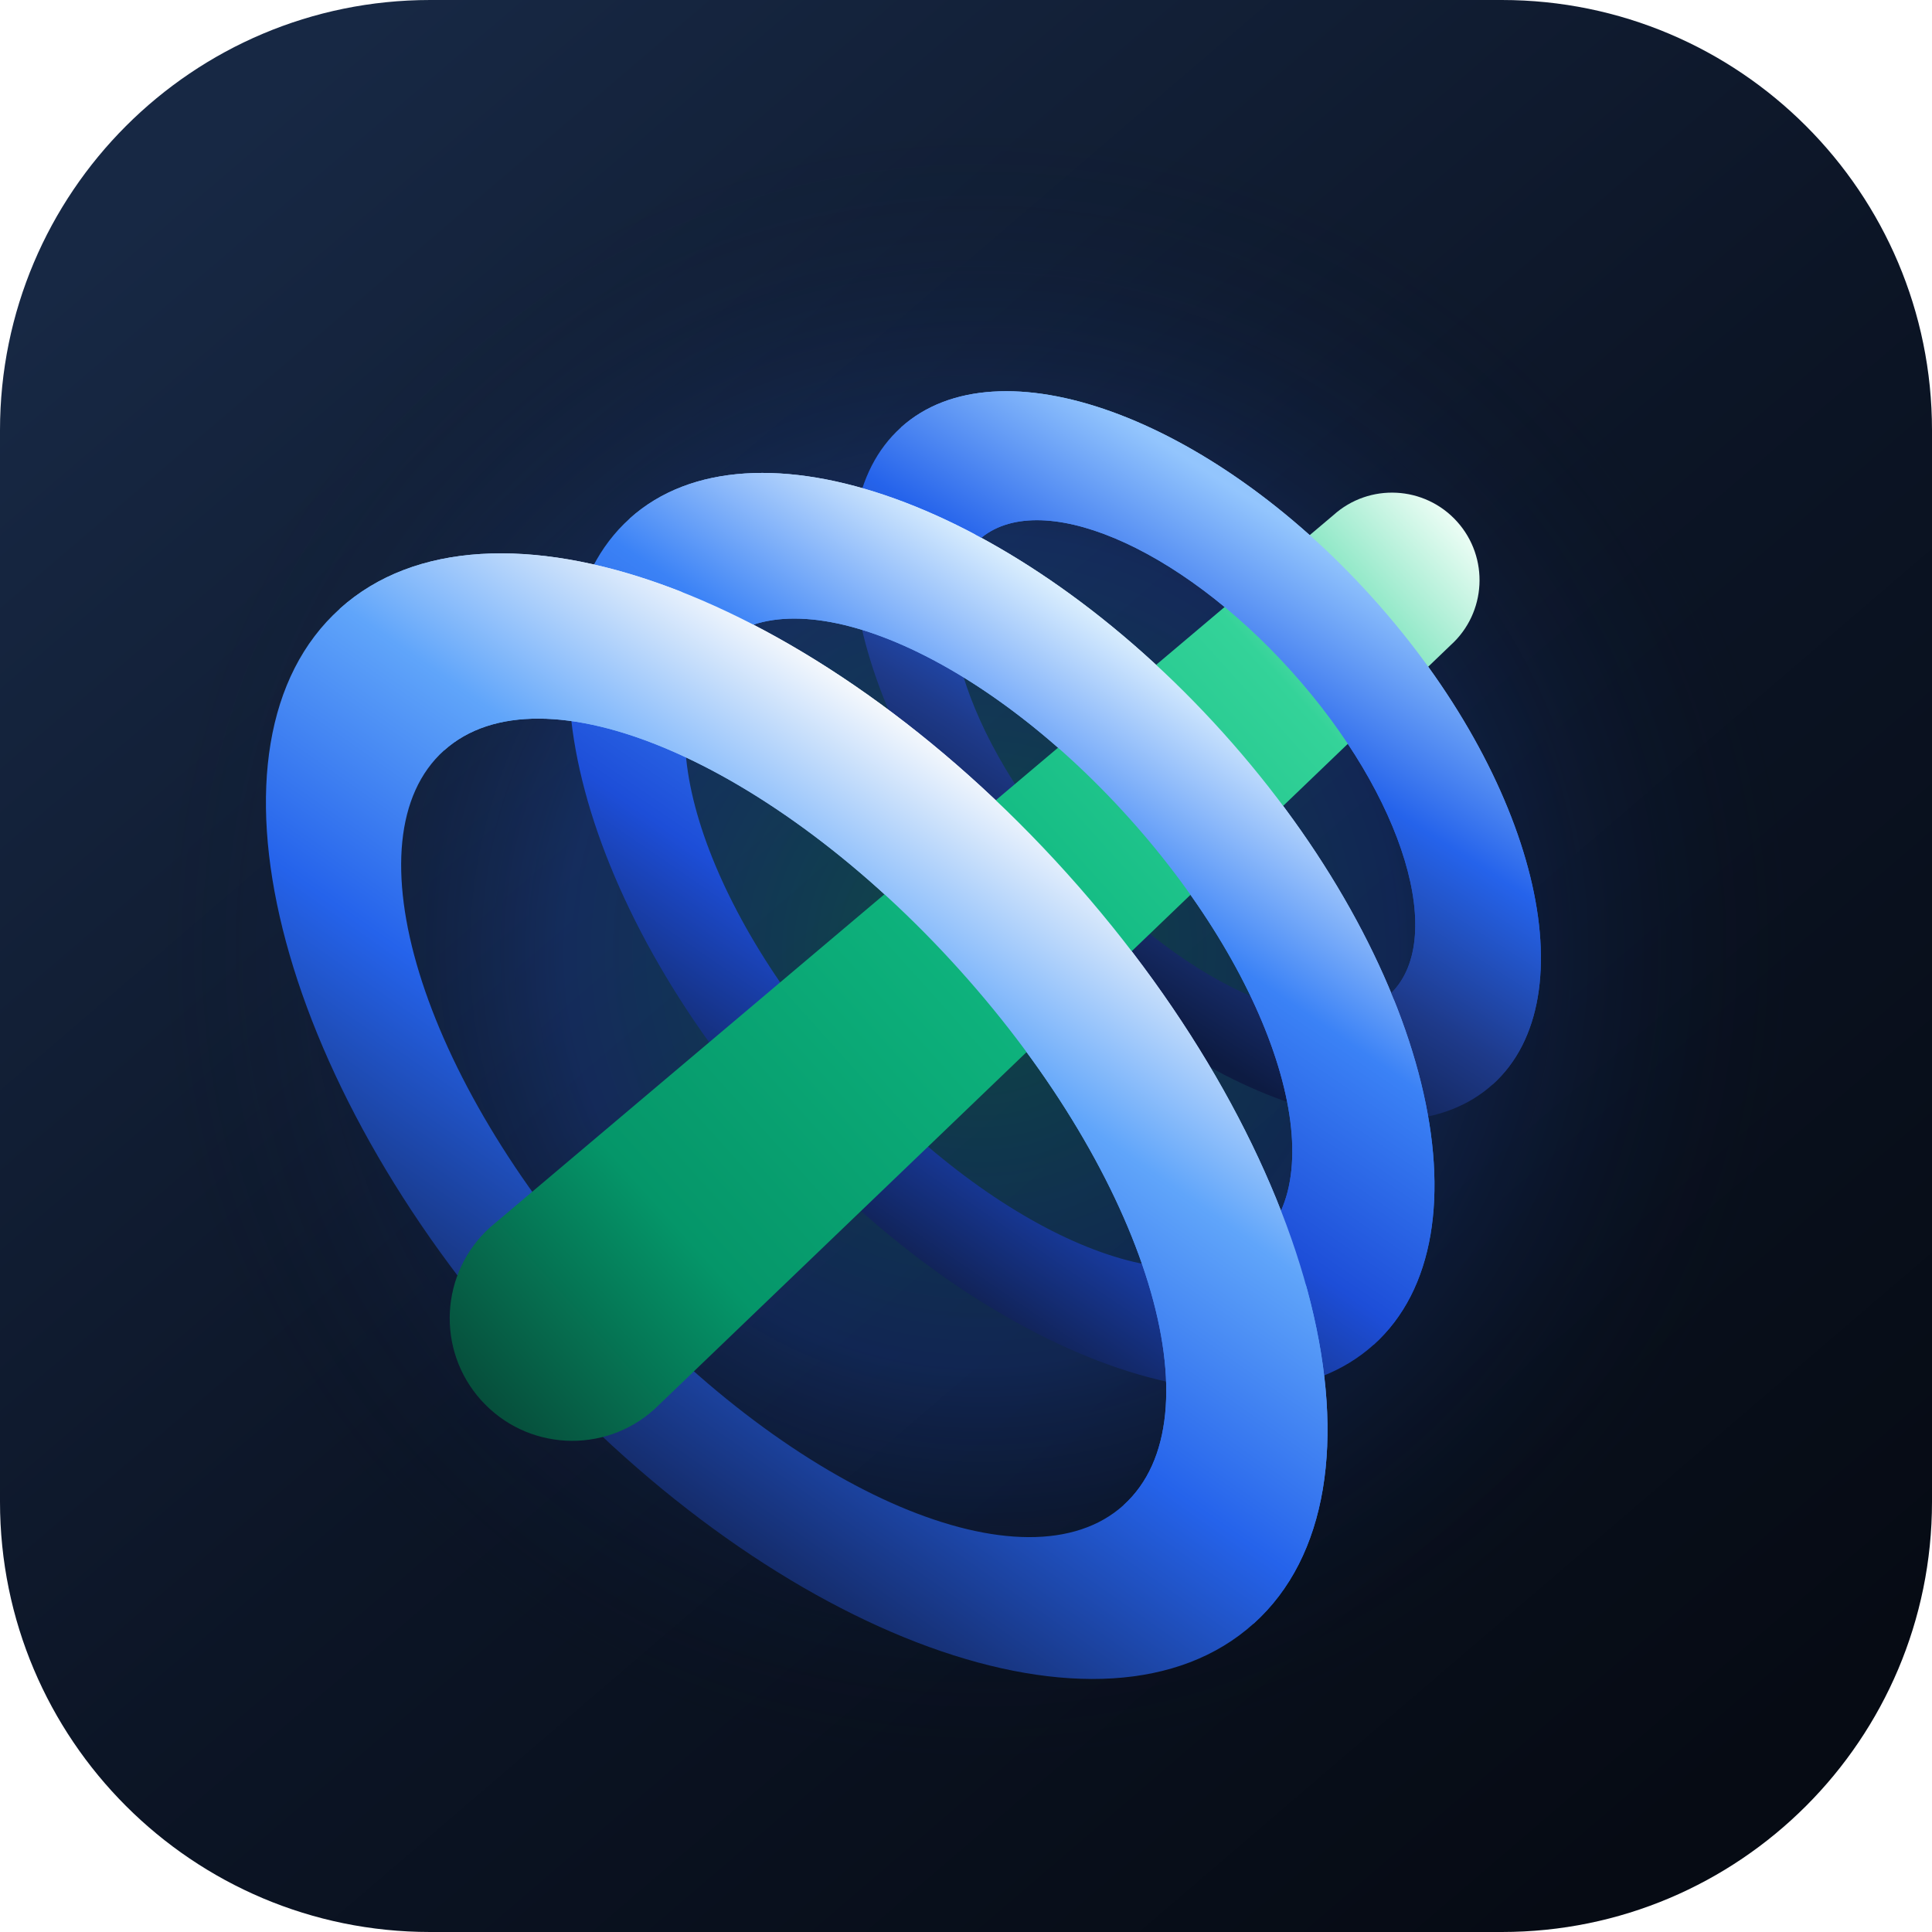
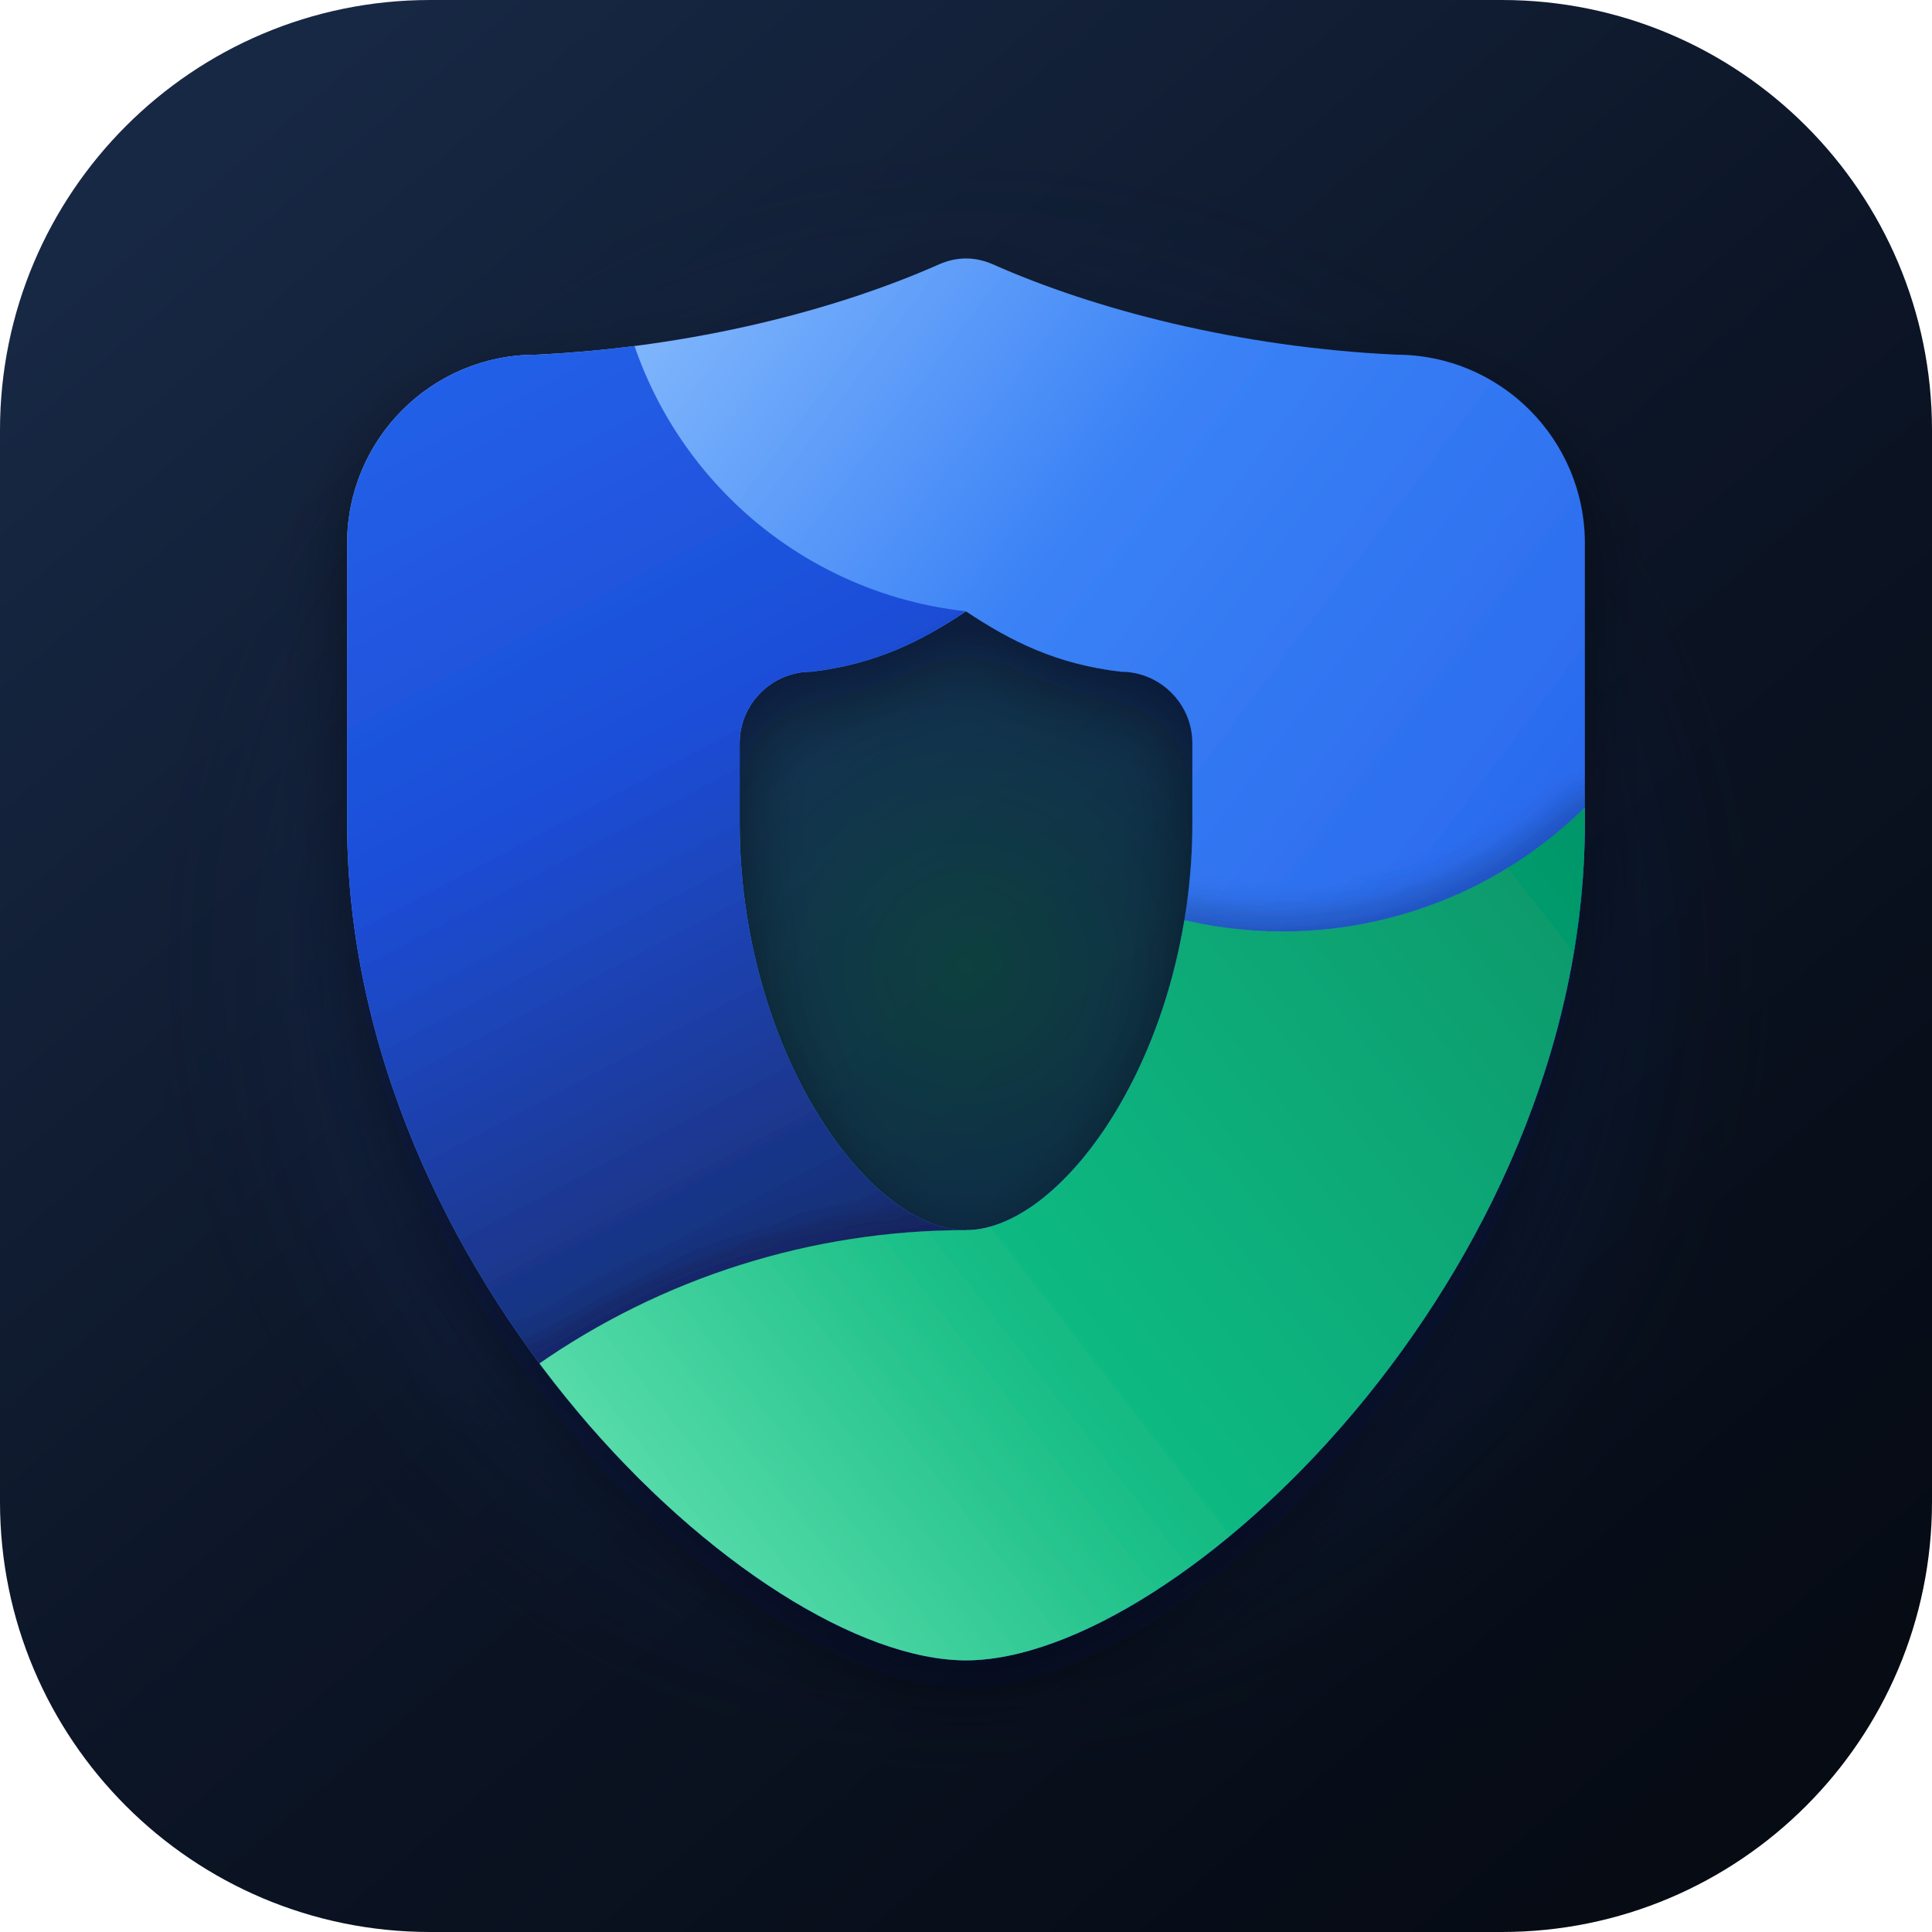
<svg xmlns="http://www.w3.org/2000/svg" width="1024" height="1024" viewBox="0 0 1024 1024">
  <defs>
    <linearGradient id="background" x1="128" y1="64" x2="896" y2="960" gradientUnits="userSpaceOnUse">
      <stop stop-color="#172844" />
      <stop offset="0.52" stop-color="#0C1526" />
      <stop offset="1" stop-color="#060B14" />
    </linearGradient>
-     <radialGradient id="tunnel-glow" cx="520" cy="504" r="440" gradientUnits="userSpaceOnUse">
-       <stop stop-color="#10B981" stop-opacity=".32" />
-       <stop offset="0.5" stop-color="#2563EB" stop-opacity=".24" />
+     <radialGradient id="ambient-glow" cx="512" cy="512" r="440" gradientUnits="userSpaceOnUse">
+       <stop stop-color="#10B981" stop-opacity=".26" />
+       <stop offset="0.55" stop-color="#2563EB" stop-opacity=".20" />
      <stop offset="1" stop-color="#060B14" stop-opacity="0" />
    </radialGradient>
-     <linearGradient id="ring-outer" x1="56" y1="-40" x2="-290" y2="40" gradientUnits="userSpaceOnUse">
-       <stop stop-color="#F8FAFC" />
-       <stop offset="0.3" stop-color="#60A5FA" />
-       <stop offset="0.62" stop-color="#2563EB" />
-       <stop offset="1" stop-color="#152C6B" />
+     <filter id="drop-shadow" x="-15%" y="-15%" width="130%" height="130%">
+       <feDropShadow dx="0" dy="16" stdDeviation="18" flood-color="#020617" flood-opacity="0.45" />
+     </filter>
+     <filter id="layer-shadow" x="-20%" y="-20%" width="140%" height="140%">
+       <feDropShadow dx="0" dy="-6" stdDeviation="10" flood-color="#020617" flood-opacity="0.32" />
+     </filter>
+     <linearGradient id="tk-cobalt" x1="280" y1="136" x2="840" y2="560" gradientUnits="userSpaceOnUse">
+       <stop stop-color="#93C5FD" />
+       <stop offset="0.45" stop-color="#3B82F6" />
+       <stop offset="1" stop-color="#2563EB" />
    </linearGradient>
-     <linearGradient id="ring-mid" x1="152" y1="-35" x2="-136" y2="35" gradientUnits="userSpaceOnUse">
-       <stop stop-color="#E0F2FE" />
-       <stop offset="0.34" stop-color="#3B82F6" />
-       <stop offset="0.66" stop-color="#1D4ED8" />
-       <stop offset="1" stop-color="#112255" />
+     <linearGradient id="tk-navy" x1="184" y1="180" x2="480" y2="740" gradientUnits="userSpaceOnUse">
+       <stop stop-color="#2563EB" />
+       <stop offset="0.42" stop-color="#1D4ED8" />
+       <stop offset="1" stop-color="#172554" />
    </linearGradient>
-     <linearGradient id="ring-inner" x1="236" y1="-30" x2="20" y2="30" gradientUnits="userSpaceOnUse">
-       <stop stop-color="#93C5FD" />
-       <stop offset="0.38" stop-color="#2563EB" />
-       <stop offset="0.7" stop-color="#1E3A8A" />
-       <stop offset="1" stop-color="#0D1B42" />
+     <linearGradient id="tk-emerald" x1="284" y1="860" x2="840" y2="428" gradientUnits="userSpaceOnUse">
+       <stop stop-color="#6EE7B7" />
+       <stop offset="0.46" stop-color="#10B981" />
+       <stop offset="1" stop-color="#059669" />
    </linearGradient>
-     <linearGradient id="emerald-stream" x1="-312" y1="0" x2="288" y2="0" gradientUnits="userSpaceOnUse">
-       <stop stop-color="#064E3B" />
-       <stop offset="0.2" stop-color="#059669" />
-       <stop offset="0.56" stop-color="#10B981" />
-       <stop offset="0.82" stop-color="#34D399" />
-       <stop offset="1" stop-color="#ECFDF5" />
-     </linearGradient>
+     <clipPath id="tk-clip">
+       <path fill-rule="evenodd" clip-rule="evenodd" d="M 284 188                C 368 184 444 164 498 140                Q 512 134 526 140                C 580 164 656 184 740 188                A 100 100 0 0 1 840 288                L 840 436                C 840 676 624 880 512 880                C 400 880 184 676 184 436                L 184 288                A 100 100 0 0 1 284 188                Z                M 430 356                A 38 38 0 0 0 392 394                L 392 436                C 392 556 460 652 512 652                C 564 652 632 556 632 436                L 632 394                A 38 38 0 0 0 594 356                C 560 352 536 340 512 324                C 488 340 464 352 430 356                Z" />
+     </clipPath>
  </defs>
  <rect x="0" y="0" width="1024" height="1024" rx="228" fill="url(#background)" />
-   <circle cx="520" cy="504" r="440" fill="url(#tunnel-glow)" />
-   <g transform="translate(524 500) rotate(-42) scale(1.16)">
-     <path fill-rule="evenodd" clip-rule="evenodd" d="M 128 -202 A 108 202 0 1 0 128 202 A 108 202 0 1 0 128 -202 Z              M 120 -140 A 66 140 0 1 1 120 140 A 66 140 0 1 1 120 -140 Z" fill="url(#ring-inner)" />
-     <path fill-rule="evenodd" clip-rule="evenodd" d="M 8 -254 A 136 254 0 1 0 8 254 A 136 254 0 1 0 8 -254 Z              M 0 -184 A 86 184 0 1 1 0 184 A 86 184 0 1 1 0 -184 Z" fill="url(#ring-mid)" />
-     <path fill-rule="evenodd" clip-rule="evenodd" d="M -118 -312 A 166 312 0 1 0 -118 312 A 166 312 0 1 0 -118 -312 Z              M -126 -232 A 108 232 0 1 1 -126 232 A 108 232 0 1 1 -126 -232 Z" fill="url(#ring-outer)" />
-     <path d="M -256 -56              L 248 -40              A 40 40 0 1 1 248 40              L -256 56              A 56 56 0 0 1 -256 -56 Z" fill="url(#emerald-stream)" />
-     <path d="M 128 -202 A 108 202 0 0 1 128 202 L 120 140 A 66 140 0 0 0 120 -140 Z" fill="url(#ring-inner)" />
-     <path d="M 8 -254 A 136 254 0 0 1 8 254 L 0 184 A 86 184 0 0 0 0 -184 Z" fill="url(#ring-mid)" />
-     <path d="M -118 -312 A 166 312 0 0 1 -118 312 L -126 232 A 108 232 0 0 0 -126 -232 Z" fill="url(#ring-outer)" />
+   <circle cx="512" cy="512" r="440" fill="url(#ambient-glow)" />
+   <g filter="url(#drop-shadow)">
+     <g clip-path="url(#tk-clip)">
+       <rect x="160" y="120" width="704" height="780" fill="url(#tk-cobalt)" />
+       <path d="M 326 136                A 210 210 0 0 0 512 324                L 512 652                L 284 760                L 160 760                L 160 136 Z" fill="url(#tk-navy)" />
+       <path d="M 160 724                L 284 724                A 397 397 0 0 1 512 652                L 580 488                L 629 488                A 228 228 0 0 0 840 428                L 860 428                L 860 900                L 160 900 Z" fill="url(#tk-emerald)" filter="url(#layer-shadow)" />
+     </g>
  </g>
</svg>
